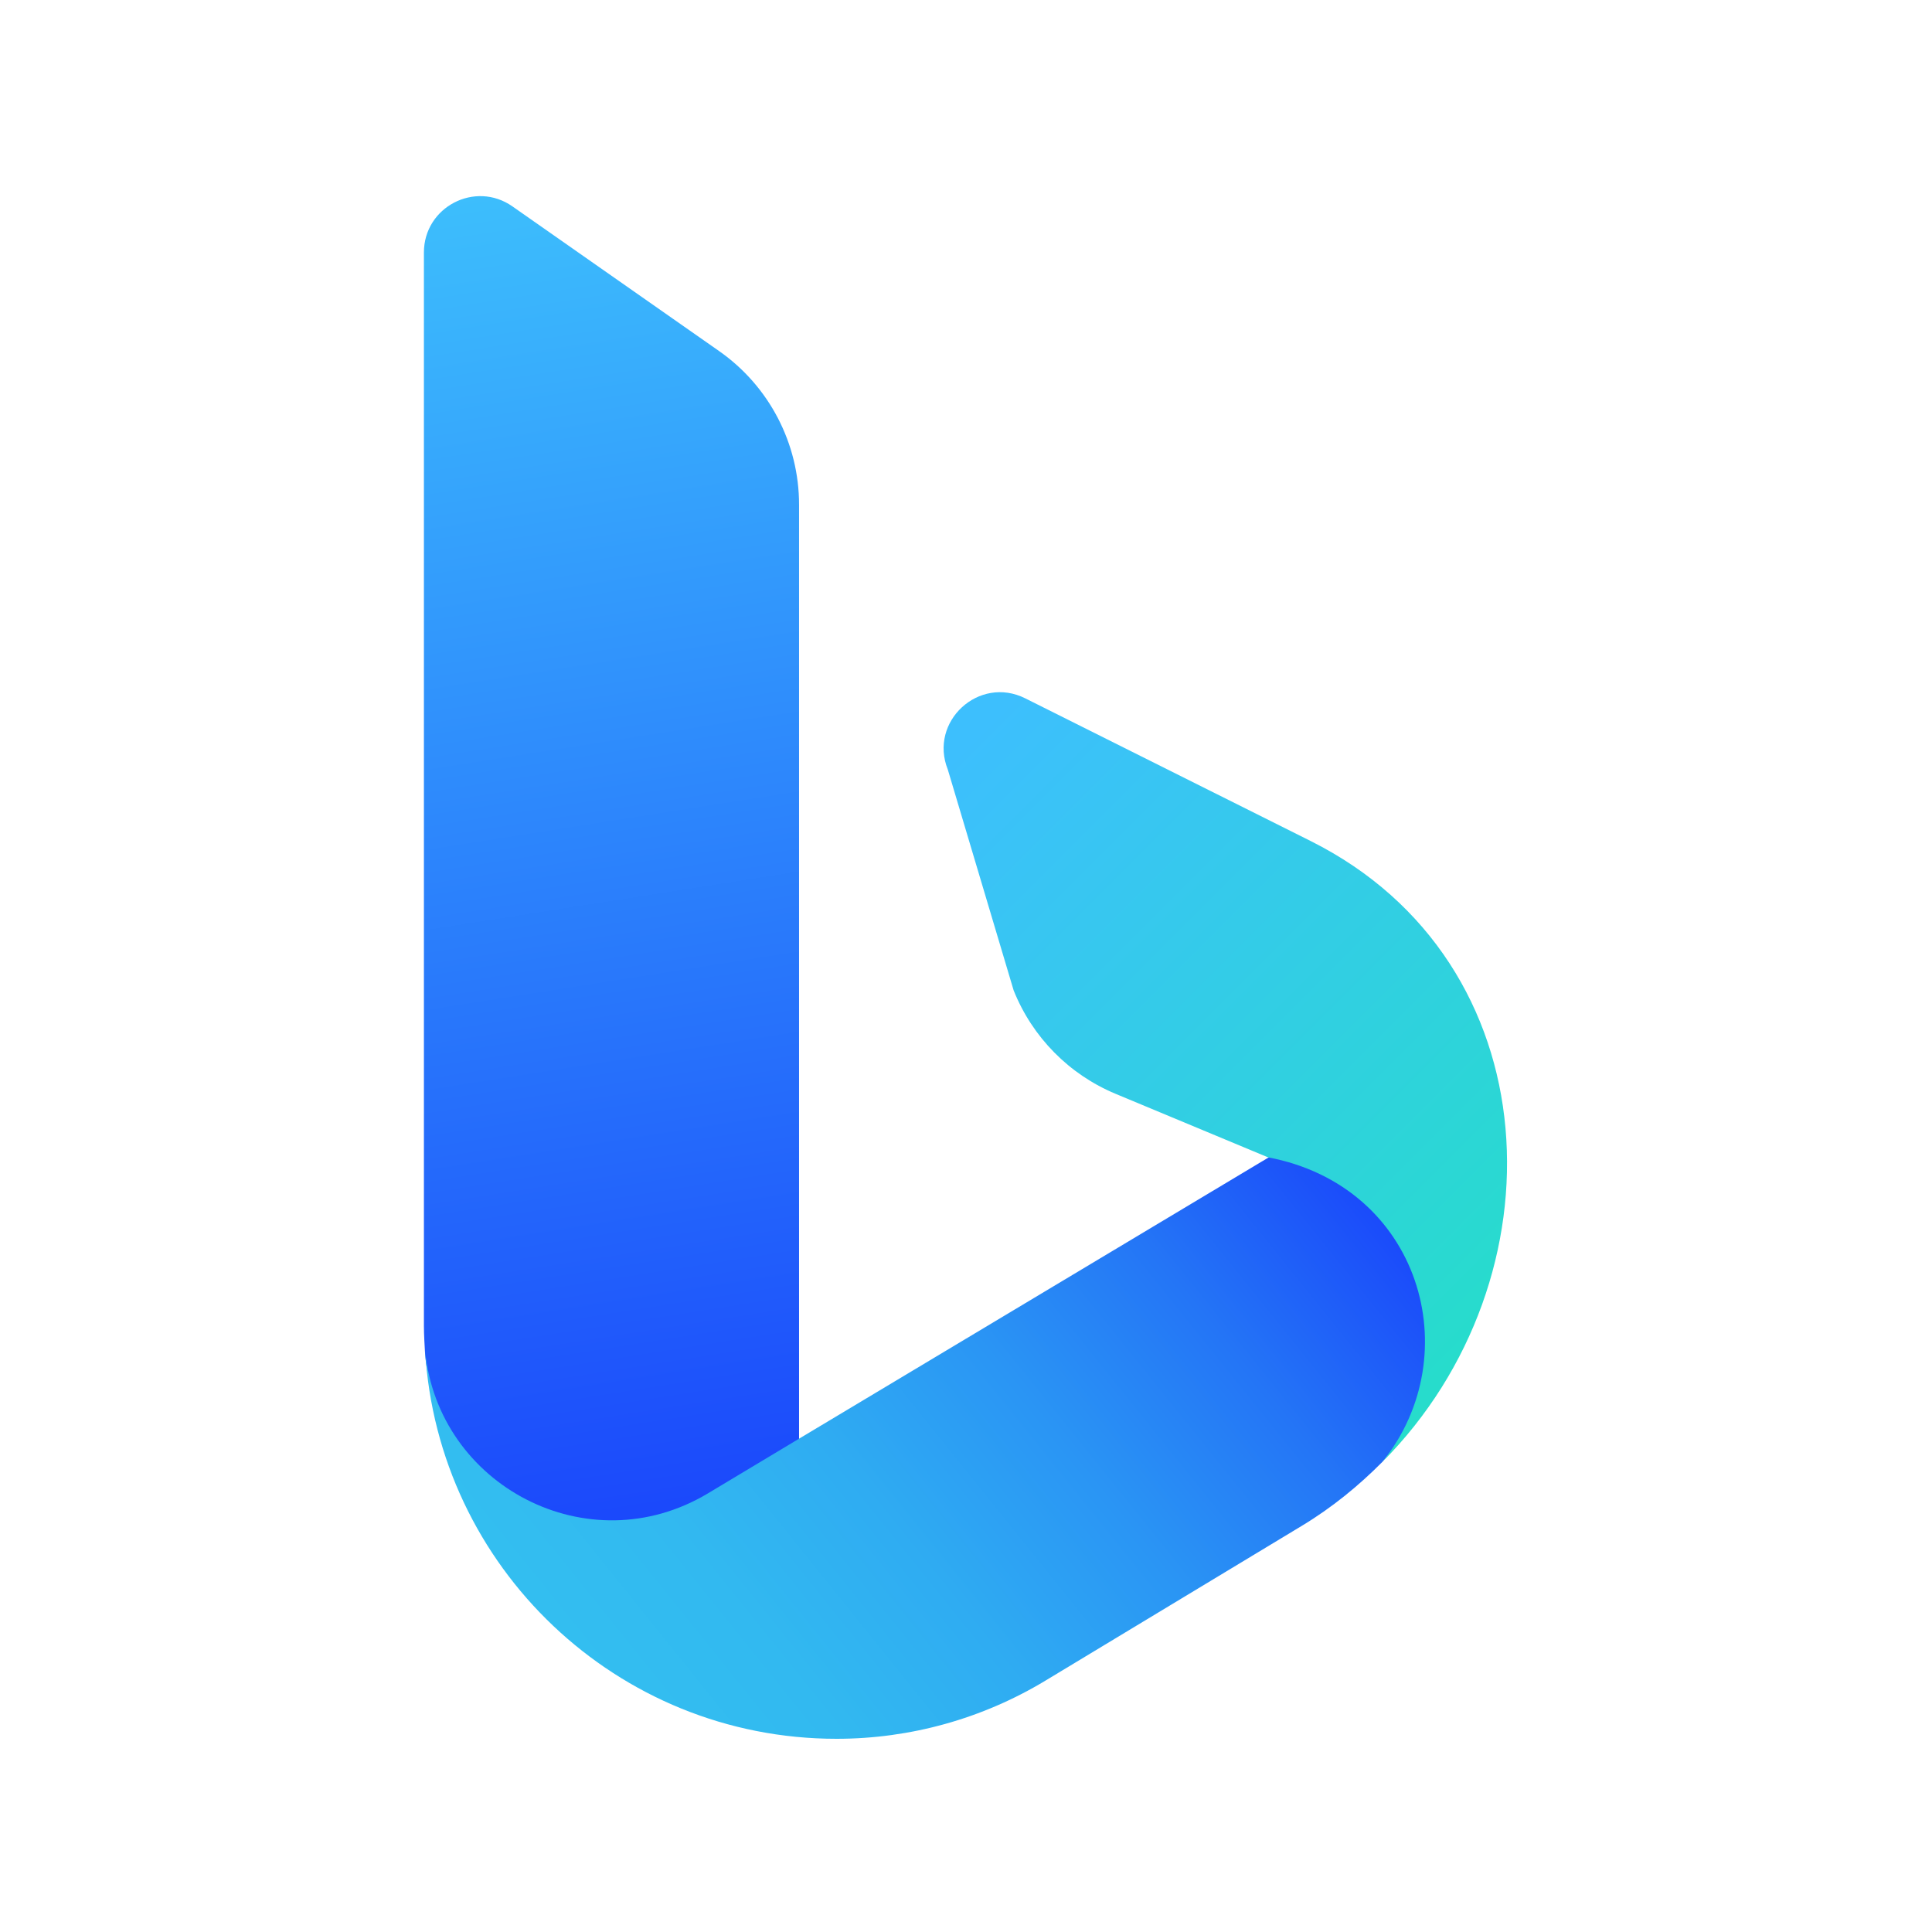
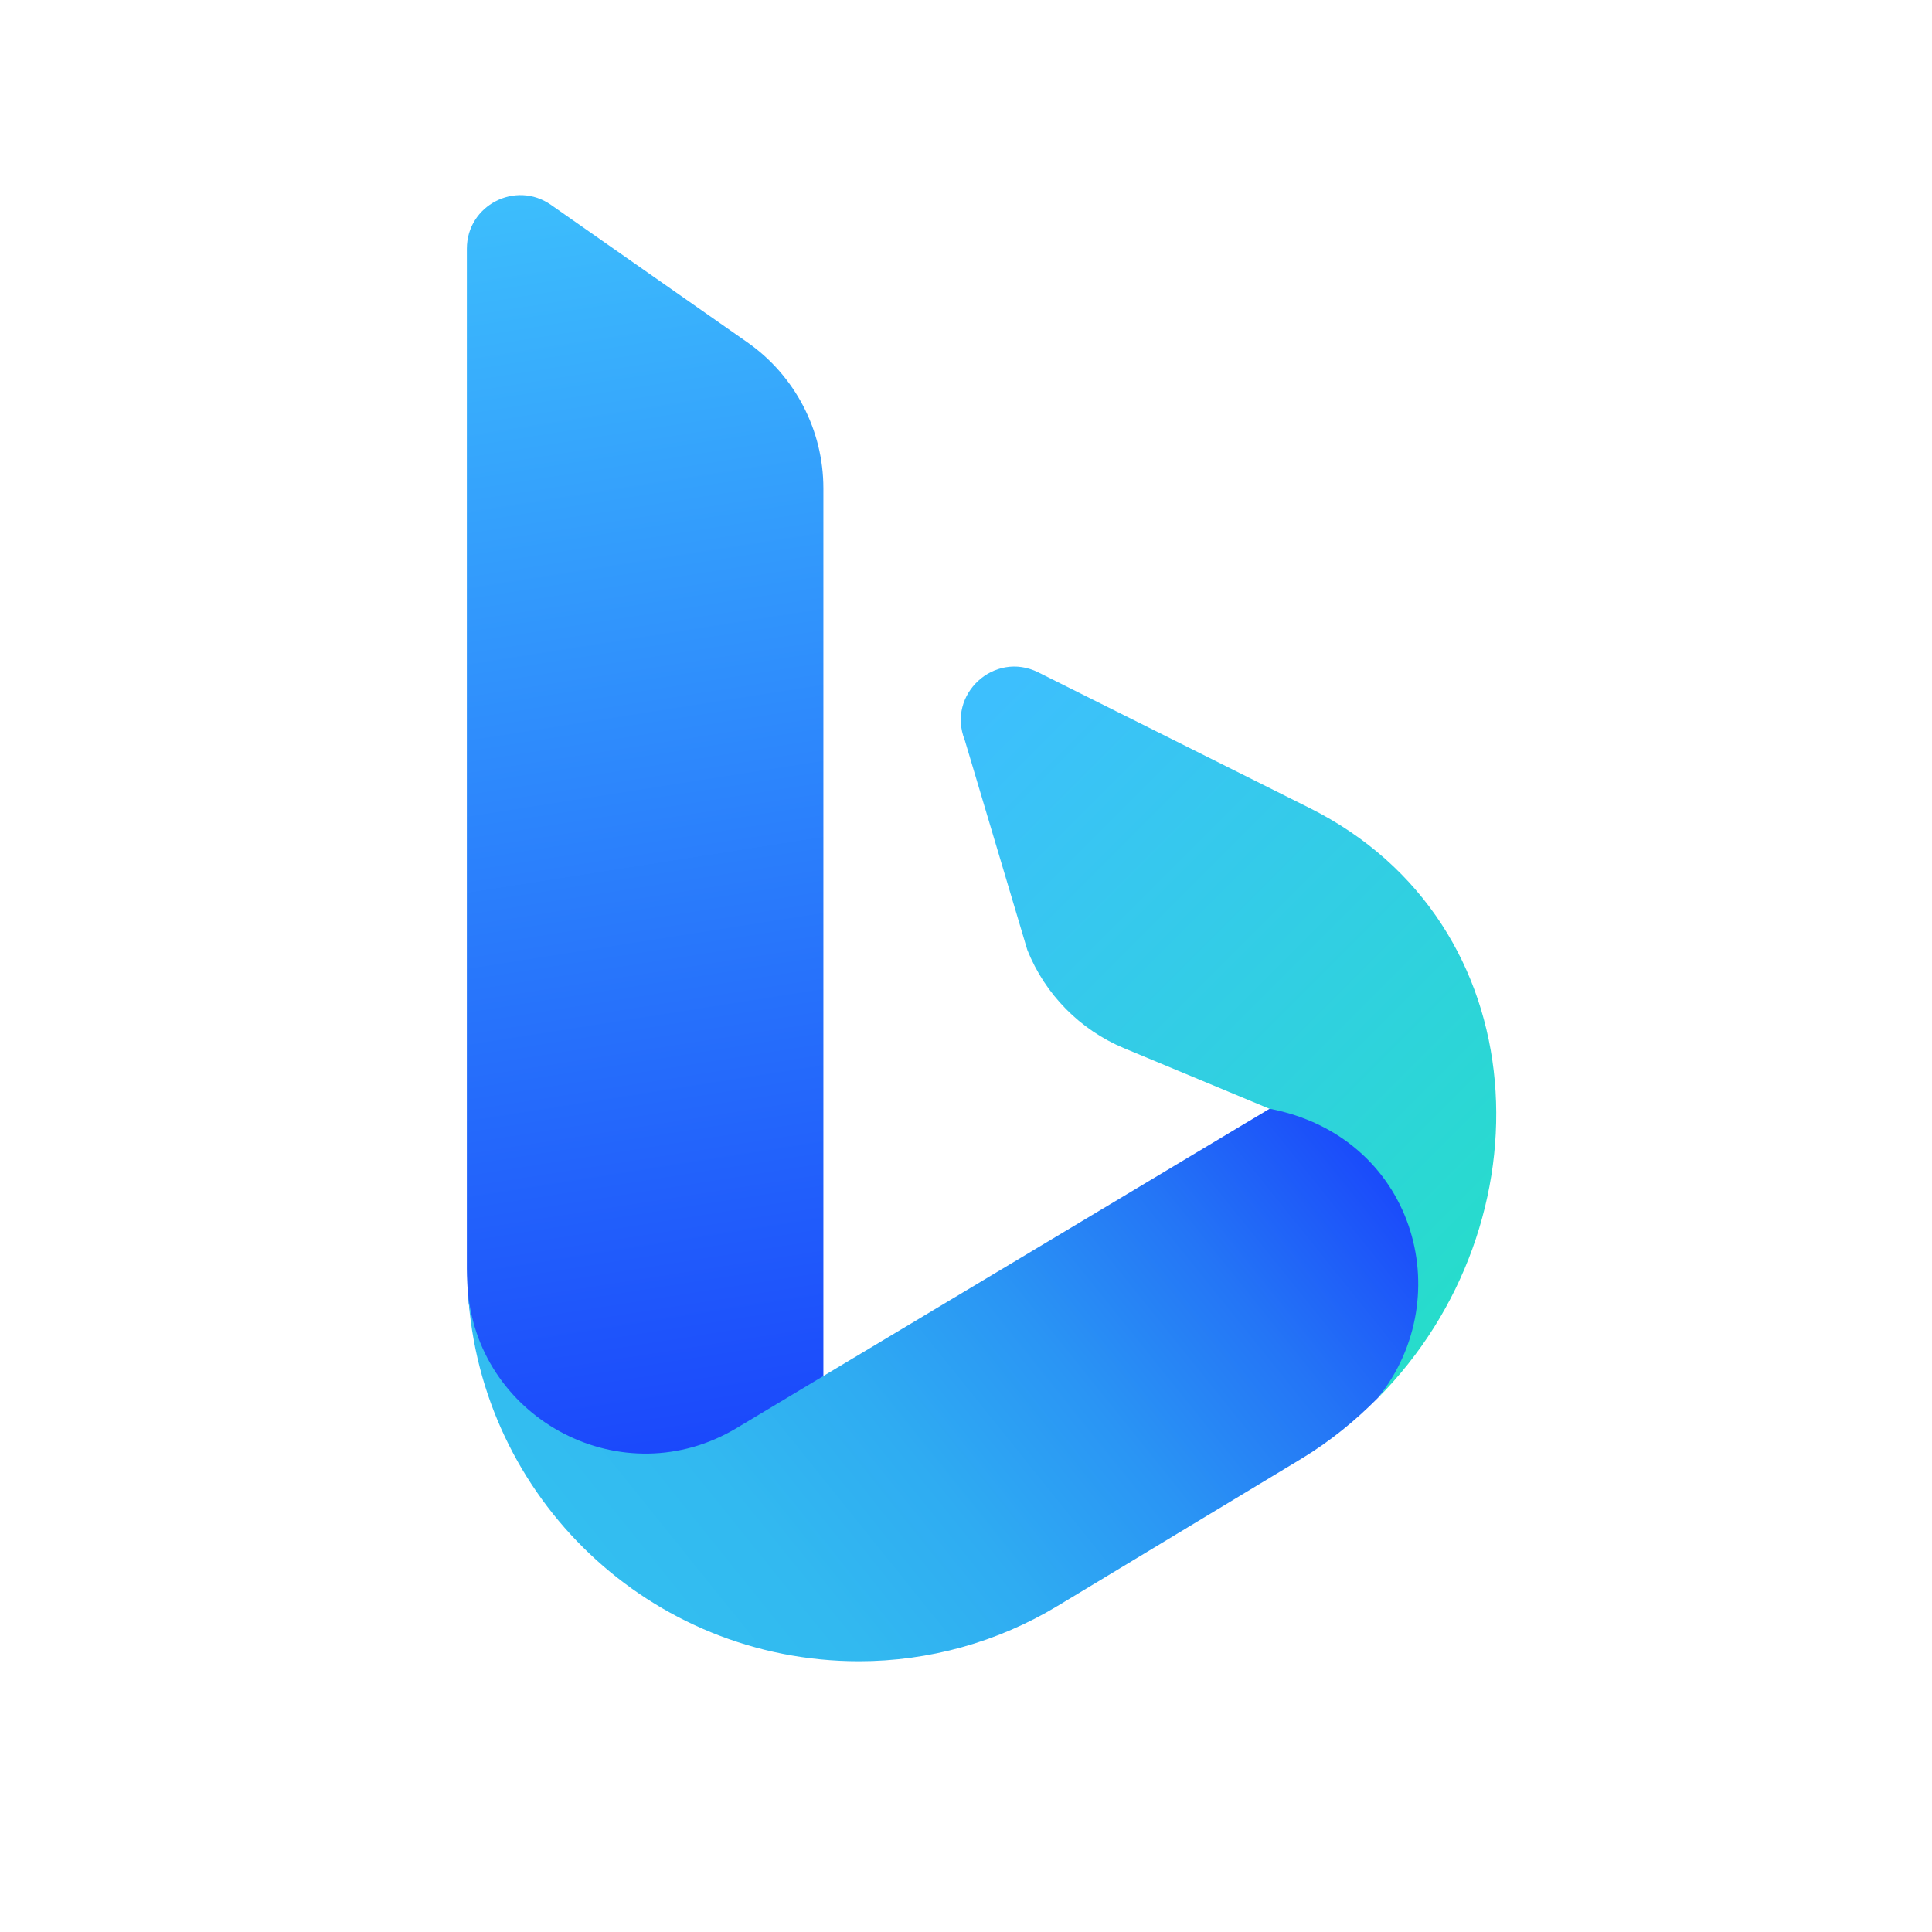
<svg xmlns="http://www.w3.org/2000/svg" viewBox="0 0 48 48">
-   <g transform="translate(1.21165 2.656311) scale(0.932039)">
+   <g transform="translate(2.7409 2.7409) scale(0.885794)">
    <g transform="translate(0 0) scale(1)">
      <linearGradient id="ZkmZ8eVihrQTUnr9TZpNla" x1="11.905" x2="17.941" y1="1.952" y2="40.401" gradientUnits="userSpaceOnUse">
        <stop offset="0" stop-color="#3dbffc" />
        <stop offset="1" stop-color="#183efb" />
      </linearGradient>
      <path fill="url(#ZkmZ8eVihrQTUnr9TZpNla)" d="M17.572,37.076L20,35.619V10.603c0-1.632-0.796-3.161-2.133-4.096L12.36,2.652 C11.366,1.956,10,2.667,10,3.881V32.5c0,0.22,0.02,0.555,0.033,0.772C10.369,36.867,14.382,38.99,17.572,37.076z" />
      <linearGradient id="ZkmZ8eVihrQTUnr9TZpNlb" x1="14.342" x2="34.121" y1="41.478" y2="25.575" gradientUnits="userSpaceOnUse">
        <stop offset="0" stop-color="#33bef0" />
        <stop offset=".159" stop-color="#32b9f0" />
        <stop offset=".341" stop-color="#2facf2" />
        <stop offset=".533" stop-color="#2a95f4" />
        <stop offset=".733" stop-color="#2475f6" />
        <stop offset=".936" stop-color="#1b4cfa" />
        <stop offset="1" stop-color="#183efb" />
      </linearGradient>
      <path fill="url(#ZkmZ8eVihrQTUnr9TZpNlb)" d="M32.682,27.904L20,35.5v0l-2.428,1.457c-3.191,1.915-7.203-0.209-7.54-3.804 C10.372,38.922,15.145,43.5,21,43.5c1.963,0,3.888-0.536,5.568-1.551l6.834-4.126c0.817-0.493,1.522-1.075,2.15-1.707 C37.906,33.415,36.739,28.669,32.682,27.904z" />
      <linearGradient id="ZkmZ8eVihrQTUnr9TZpNlc" x1="24.223" x2="45.699" y1="17.113" y2="38.588" gradientUnits="userSpaceOnUse">
        <stop offset="0" stop-color="#3dbffd" />
        <stop offset="1" stop-color="#1de9b6" />
      </linearGradient>
      <path fill="url(#ZkmZ8eVihrQTUnr9TZpNlc)" d="M33.636,19.568l-7.607-3.803c-1.234-0.617-2.576,0.618-2.064,1.899l1.755,5.886 c0.499,1.248,1.479,2.242,2.719,2.758L32.5,28c4.057,0.766,5.352,5.251,3.052,8.117C40.399,31.24,40.088,22.794,33.636,19.568z" />
    </g>
  </g>
</svg>
